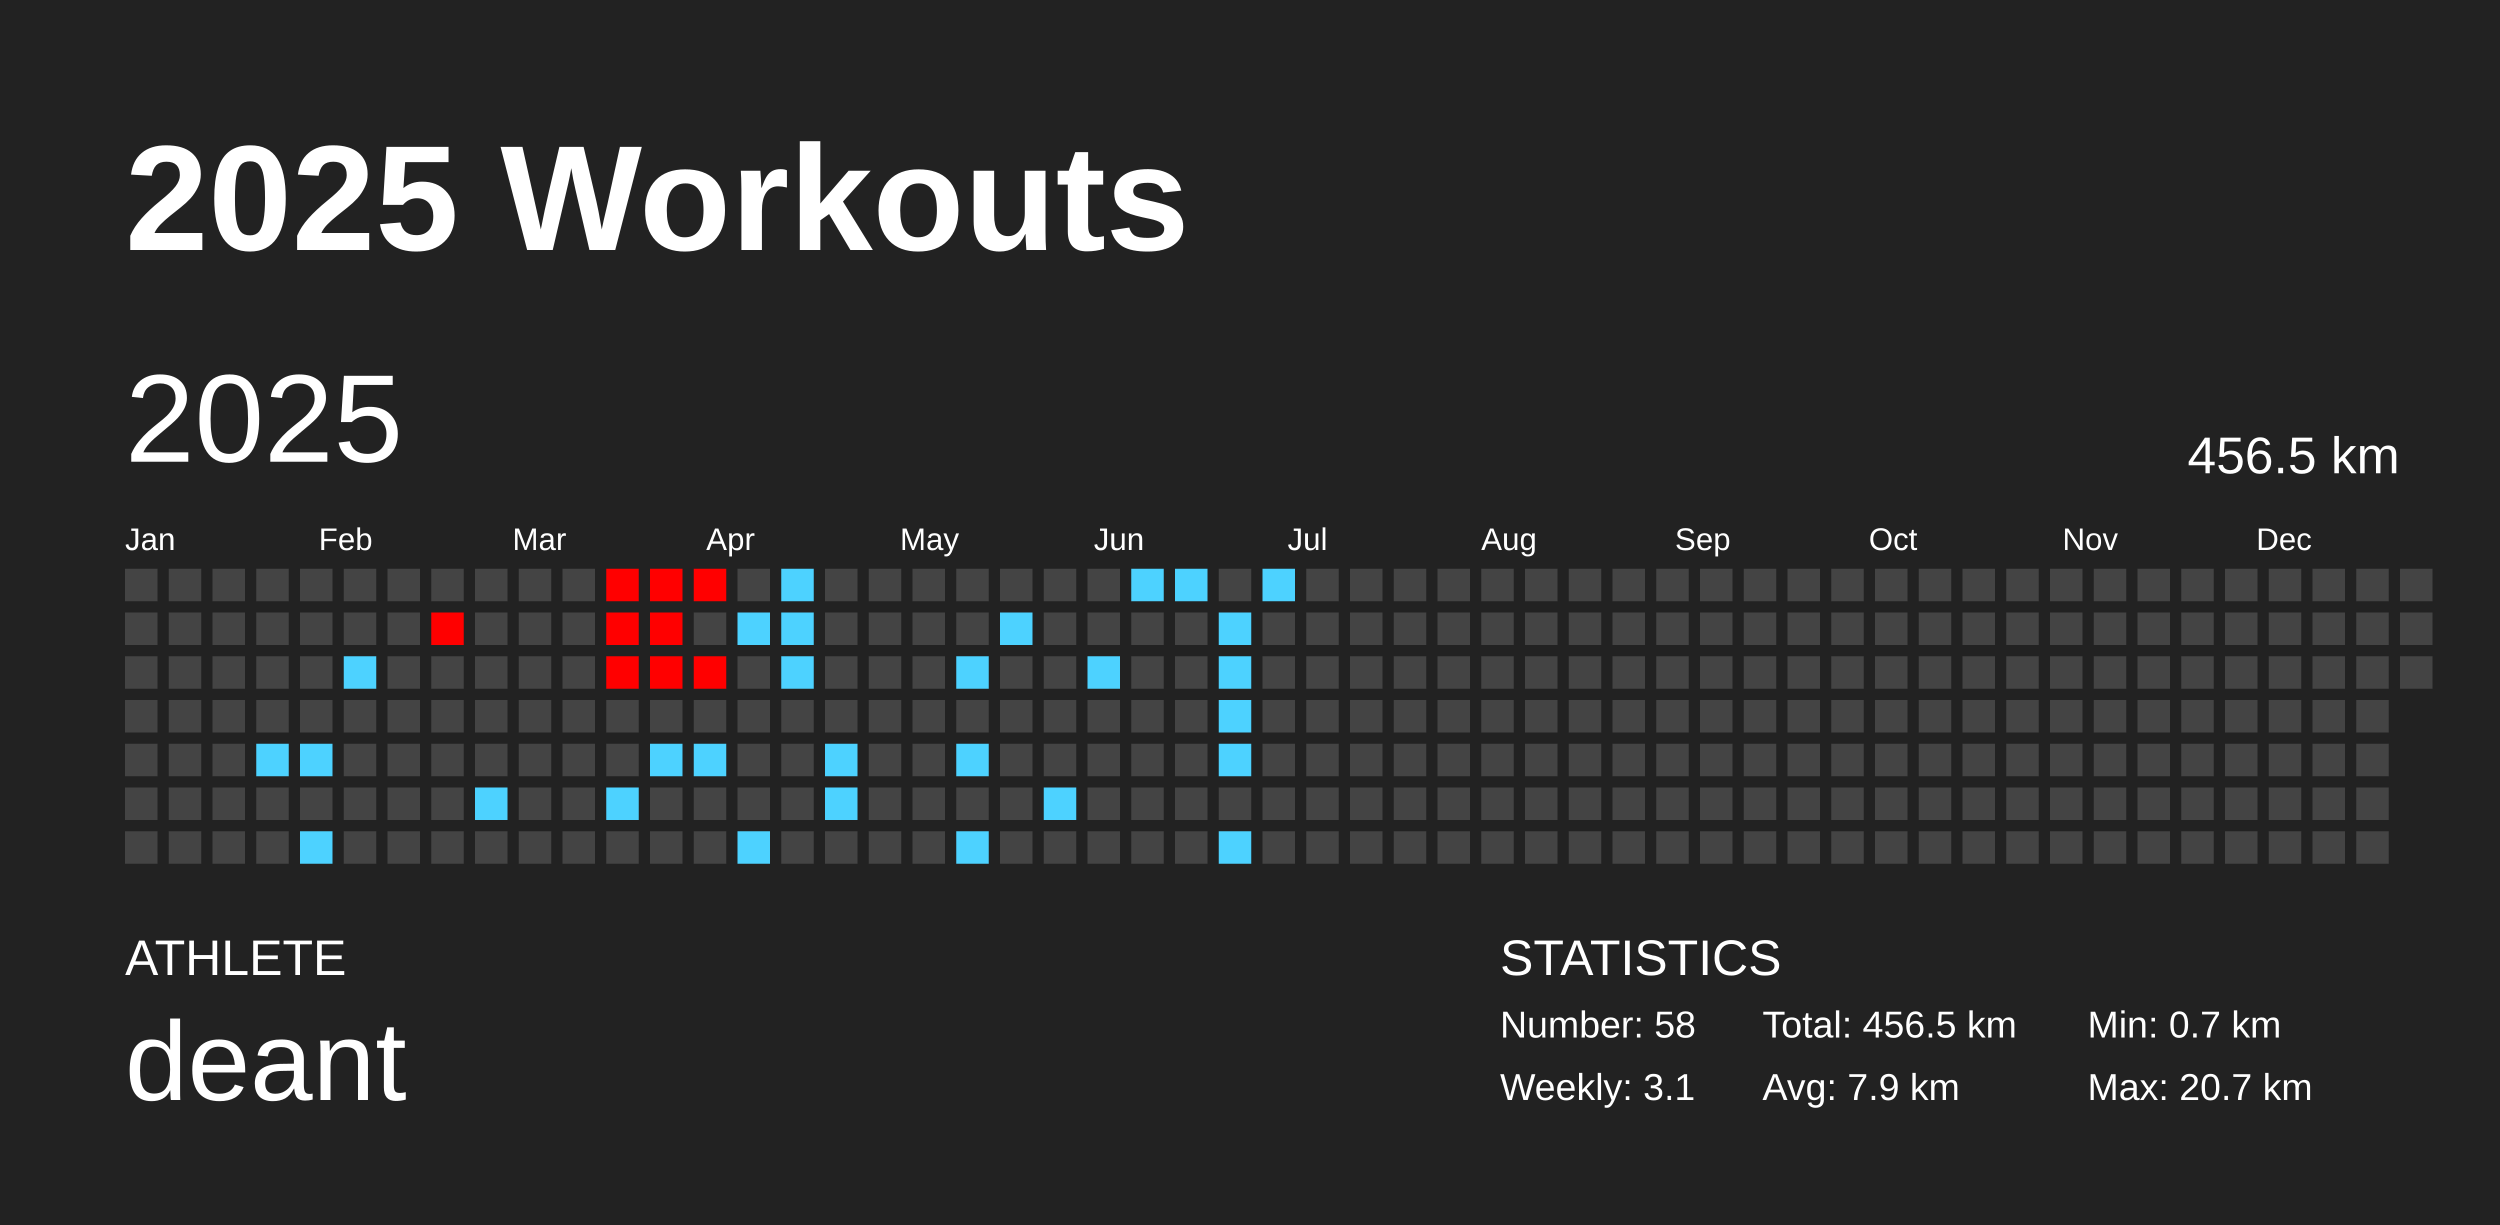
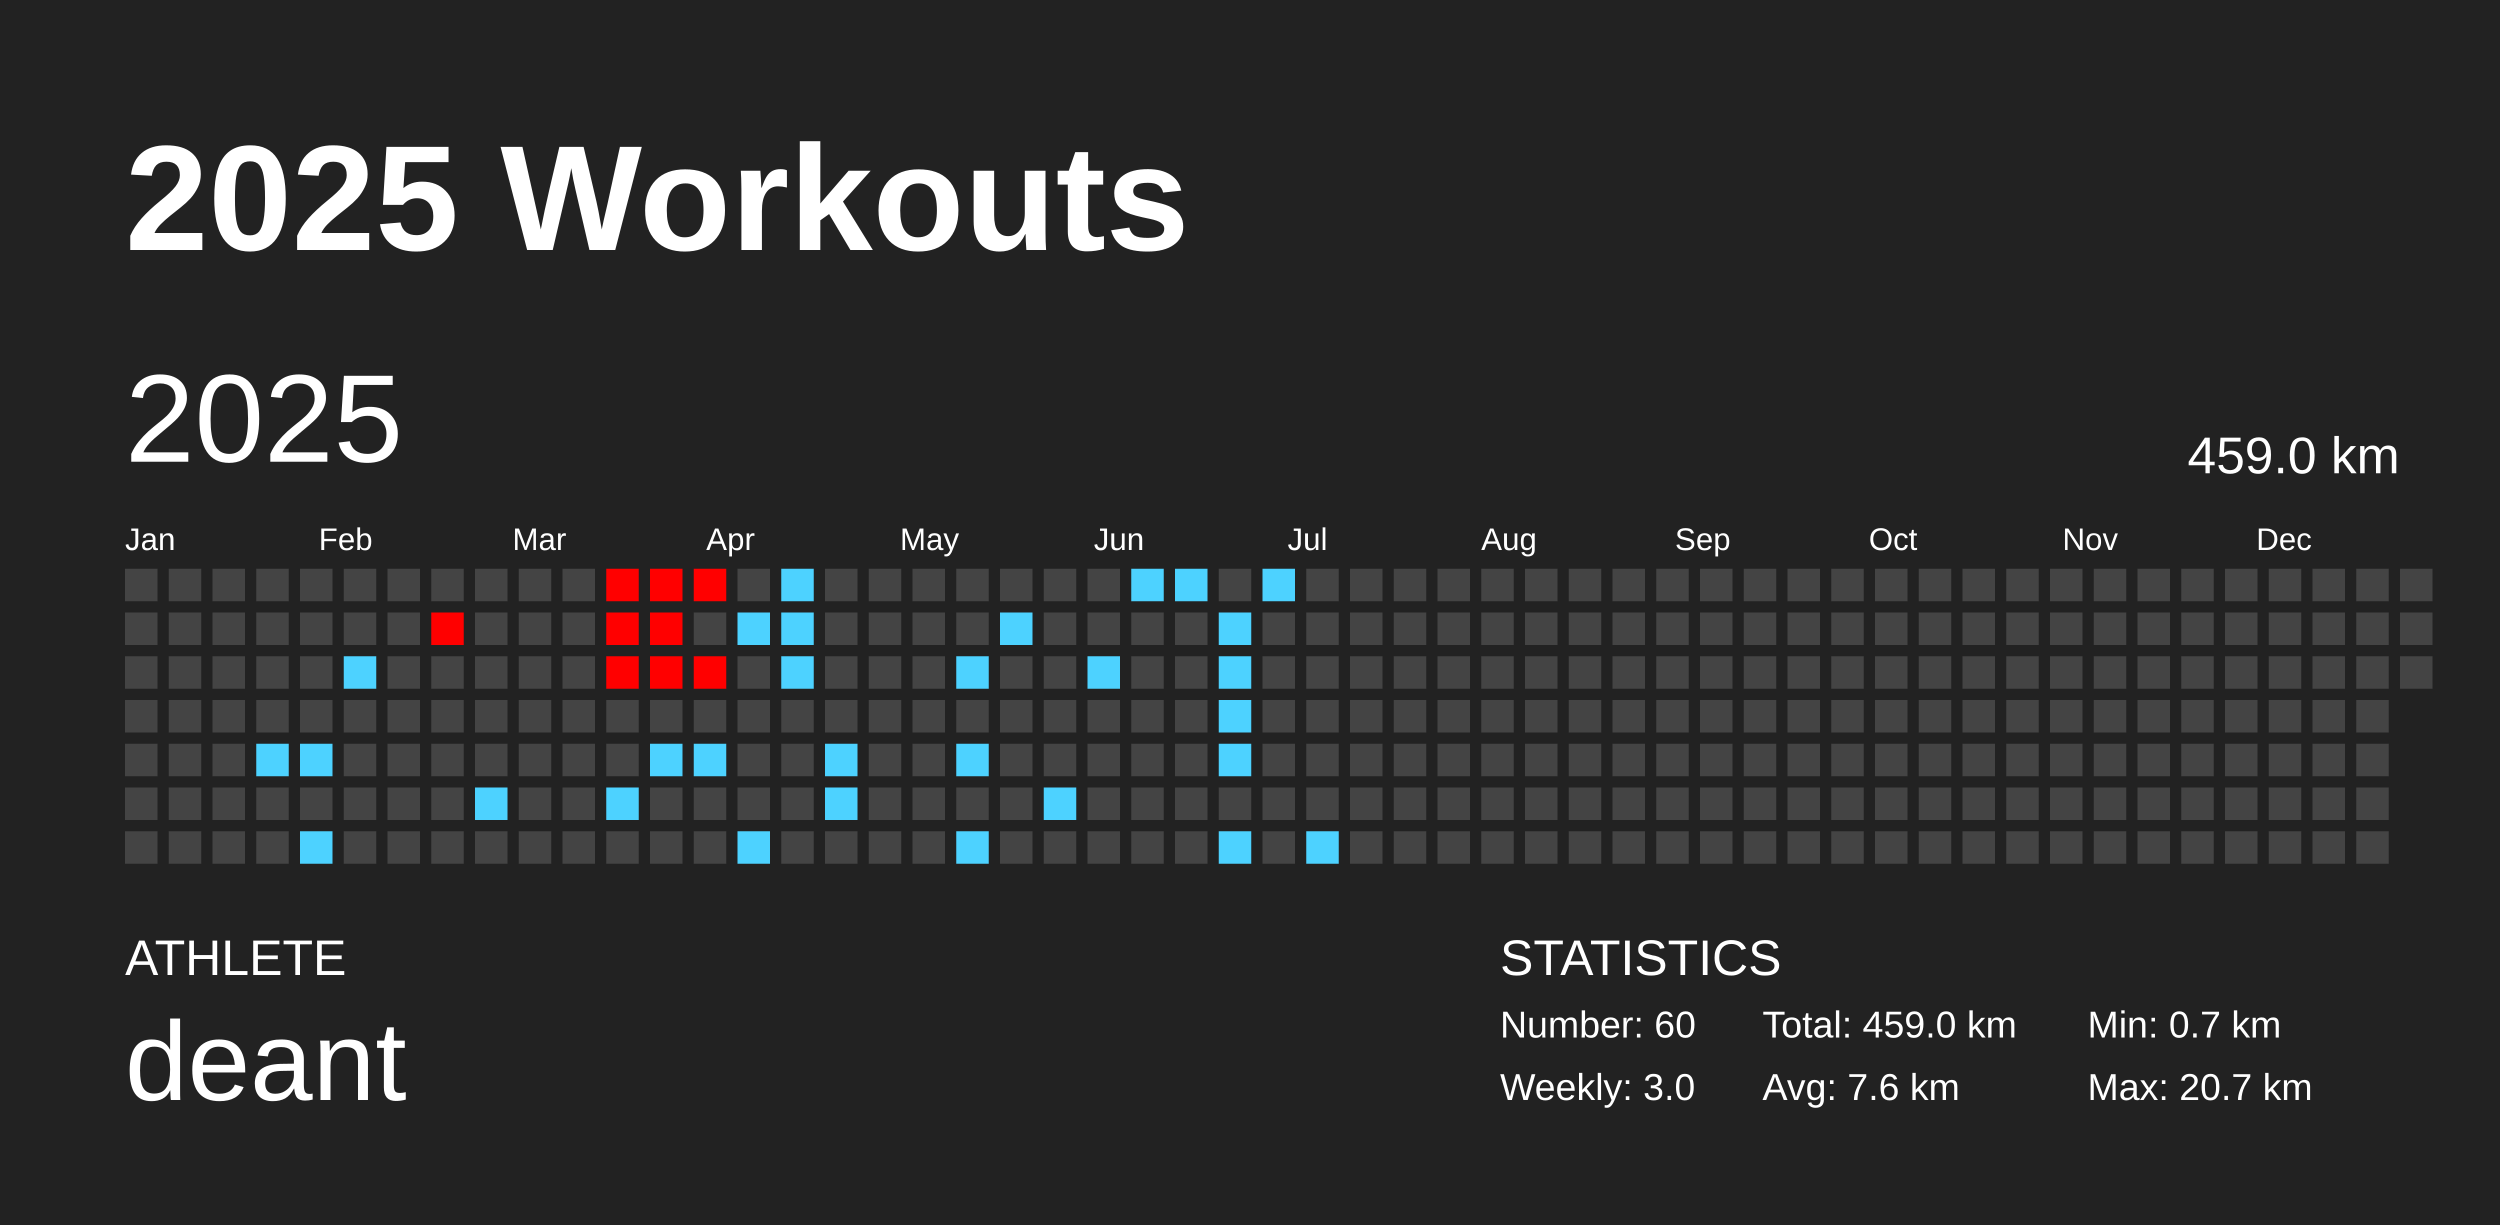
<svg xmlns="http://www.w3.org/2000/svg" baseProfile="full" height="98mm" version="1.1" viewBox="0,0,200,98" width="200mm">
  <defs />
  <rect fill="#222222" height="98" width="200" x="0" y="0" />
  <text fill="#FFFFFF" style="font-size:12px; font-family:Arial; font-weight:bold;" x="10" y="20">2025 Workouts</text>
  <text fill="#FFFFFF" style="font-size:4px; font-family:Arial" x="10" y="78">ATHLETE</text>
  <text fill="#FFFFFF" style="font-size:9px; font-family:Arial" x="10" y="88">deant</text>
  <text fill="#FFFFFF" style="font-size:4px; font-family:Arial" x="120" y="78">STATISTICS</text>
-   <text fill="#FFFFFF" style="font-size:3px; font-family:Arial" x="120" y="83">Number: 58</text>
-   <text fill="#FFFFFF" style="font-size:3px; font-family:Arial" x="120" y="88">Weekly: 3.1</text>
-   <text fill="#FFFFFF" style="font-size:3px; font-family:Arial" x="141" y="83">Total: 456.5 km</text>
-   <text fill="#FFFFFF" style="font-size:3px; font-family:Arial" x="141" y="88">Avg: 7.9 km</text>
+   <text fill="#FFFFFF" style="font-size:3px; font-family:Arial" x="120" y="83">Number: 60</text>
+   <text fill="#FFFFFF" style="font-size:3px; font-family:Arial" x="120" y="88">Weekly: 3.0</text>
+   <text fill="#FFFFFF" style="font-size:3px; font-family:Arial" x="141" y="83">Total: 459.0 km</text>
+   <text fill="#FFFFFF" style="font-size:3px; font-family:Arial" x="141" y="88">Avg: 7.6 km</text>
  <text fill="#FFFFFF" style="font-size:3px; font-family:Arial" x="167" y="83">Min: 0.7 km</text>
  <text fill="#FFFFFF" style="font-size:3px; font-family:Arial" x="167" y="88">Max: 20.7 km</text>
  <text dominant-baseline="hanging" fill="#FFFFFF" style="font-size:10.0px; font-family:Arial;" x="10" y="30">2025</text>
-   <text dominant-baseline="hanging" fill="#FFFFFF" style="font-size:4.125px; font-family:Arial;" x="175" y="35">456.5 km</text>
+   <text dominant-baseline="hanging" fill="#FFFFFF" style="font-size:4.125px; font-family:Arial;" x="175" y="35">459.0 km</text>
  <text fill="#FFFFFF" style="font-size:2.5px; font-family:Arial" x="10.0" y="44">Jan</text>
  <text fill="#FFFFFF" style="font-size:2.5px; font-family:Arial" x="25.5" y="44">Feb</text>
  <text fill="#FFFFFF" style="font-size:2.5px; font-family:Arial" x="41.0" y="44">Mar</text>
  <text fill="#FFFFFF" style="font-size:2.5px; font-family:Arial" x="56.5" y="44">Apr</text>
  <text fill="#FFFFFF" style="font-size:2.5px; font-family:Arial" x="72.0" y="44">May</text>
  <text fill="#FFFFFF" style="font-size:2.5px; font-family:Arial" x="87.5" y="44">Jun</text>
  <text fill="#FFFFFF" style="font-size:2.5px; font-family:Arial" x="103.0" y="44">Jul</text>
  <text fill="#FFFFFF" style="font-size:2.5px; font-family:Arial" x="118.5" y="44">Aug</text>
  <text fill="#FFFFFF" style="font-size:2.5px; font-family:Arial" x="134.0" y="44">Sep</text>
  <text fill="#FFFFFF" style="font-size:2.5px; font-family:Arial" x="149.5" y="44">Oct</text>
  <text fill="#FFFFFF" style="font-size:2.5px; font-family:Arial" x="165.0" y="44">Nov</text>
  <text fill="#FFFFFF" style="font-size:2.5px; font-family:Arial" x="180.5" y="44">Dec</text>
  <rect fill="#444444" height="2.6" width="2.6" x="10.0" y="45.5" />
  <rect fill="#444444" height="2.6" width="2.6" x="10.0" y="49.0" />
  <rect fill="#444444" height="2.6" width="2.6" x="10.0" y="52.5" />
  <rect fill="#444444" height="2.6" width="2.6" x="10.0" y="56.0" />
  <rect fill="#444444" height="2.6" width="2.6" x="10.0" y="59.5" />
  <rect fill="#444444" height="2.6" width="2.6" x="10.0" y="63.0" />
  <rect fill="#444444" height="2.6" width="2.6" x="10.0" y="66.5" />
  <rect fill="#444444" height="2.6" width="2.6" x="13.5" y="45.5" />
  <rect fill="#444444" height="2.6" width="2.6" x="13.5" y="49.0" />
  <rect fill="#444444" height="2.6" width="2.6" x="13.5" y="52.5" />
  <rect fill="#444444" height="2.6" width="2.6" x="13.5" y="56.0" />
  <rect fill="#444444" height="2.6" width="2.6" x="13.5" y="59.5" />
  <rect fill="#444444" height="2.6" width="2.6" x="13.5" y="63.0" />
  <rect fill="#444444" height="2.6" width="2.6" x="13.5" y="66.5" />
  <rect fill="#444444" height="2.6" width="2.6" x="17.0" y="45.5" />
  <rect fill="#444444" height="2.6" width="2.6" x="17.0" y="49.0" />
  <rect fill="#444444" height="2.6" width="2.6" x="17.0" y="52.5" />
  <rect fill="#444444" height="2.6" width="2.6" x="17.0" y="56.0" />
  <rect fill="#444444" height="2.6" width="2.6" x="17.0" y="59.5" />
  <rect fill="#444444" height="2.6" width="2.6" x="17.0" y="63.0" />
  <rect fill="#444444" height="2.6" width="2.6" x="17.0" y="66.5" />
  <rect fill="#444444" height="2.6" width="2.6" x="20.5" y="45.5" />
  <rect fill="#444444" height="2.6" width="2.6" x="20.5" y="49.0" />
  <rect fill="#444444" height="2.6" width="2.6" x="20.5" y="52.5" />
  <rect fill="#444444" height="2.6" width="2.6" x="20.5" y="56.0" />
  <rect fill="#4dd2ff" height="2.6" width="2.6" x="20.5" y="59.5" />
  <rect fill="#444444" height="2.6" width="2.6" x="20.5" y="63.0" />
  <rect fill="#444444" height="2.6" width="2.6" x="20.5" y="66.5" />
  <rect fill="#444444" height="2.6" width="2.6" x="24.0" y="45.5" />
  <rect fill="#444444" height="2.6" width="2.6" x="24.0" y="49.0" />
  <rect fill="#444444" height="2.6" width="2.6" x="24.0" y="52.5" />
  <rect fill="#444444" height="2.6" width="2.6" x="24.0" y="56.0" />
  <rect fill="#4dd2ff" height="2.6" width="2.6" x="24.0" y="59.5" />
  <rect fill="#444444" height="2.6" width="2.6" x="24.0" y="63.0" />
  <rect fill="#4dd2ff" height="2.6" width="2.6" x="24.0" y="66.5" />
  <rect fill="#444444" height="2.6" width="2.6" x="27.5" y="45.5" />
  <rect fill="#444444" height="2.6" width="2.6" x="27.5" y="49.0" />
  <rect fill="#4dd2ff" height="2.6" width="2.6" x="27.5" y="52.5" />
  <rect fill="#444444" height="2.6" width="2.6" x="27.5" y="56.0" />
  <rect fill="#444444" height="2.6" width="2.6" x="27.5" y="59.5" />
  <rect fill="#444444" height="2.6" width="2.6" x="27.5" y="63.0" />
  <rect fill="#444444" height="2.6" width="2.6" x="27.5" y="66.5" />
  <rect fill="#444444" height="2.6" width="2.6" x="31.0" y="45.5" />
  <rect fill="#444444" height="2.6" width="2.6" x="31.0" y="49.0" />
  <rect fill="#444444" height="2.6" width="2.6" x="31.0" y="52.5" />
  <rect fill="#444444" height="2.6" width="2.6" x="31.0" y="56.0" />
  <rect fill="#444444" height="2.6" width="2.6" x="31.0" y="59.5" />
  <rect fill="#444444" height="2.6" width="2.6" x="31.0" y="63.0" />
  <rect fill="#444444" height="2.6" width="2.6" x="31.0" y="66.5" />
  <rect fill="#444444" height="2.6" width="2.6" x="34.5" y="45.5" />
  <rect fill="red" height="2.6" width="2.6" x="34.5" y="49.0" />
  <rect fill="#444444" height="2.6" width="2.6" x="34.5" y="52.5" />
  <rect fill="#444444" height="2.6" width="2.6" x="34.5" y="56.0" />
  <rect fill="#444444" height="2.6" width="2.6" x="34.5" y="59.5" />
  <rect fill="#444444" height="2.6" width="2.6" x="34.5" y="63.0" />
  <rect fill="#444444" height="2.6" width="2.6" x="34.5" y="66.5" />
  <rect fill="#444444" height="2.6" width="2.6" x="38.0" y="45.5" />
  <rect fill="#444444" height="2.6" width="2.6" x="38.0" y="49.0" />
  <rect fill="#444444" height="2.6" width="2.6" x="38.0" y="52.5" />
  <rect fill="#444444" height="2.6" width="2.6" x="38.0" y="56.0" />
  <rect fill="#444444" height="2.6" width="2.6" x="38.0" y="59.5" />
  <rect fill="#4dd2ff" height="2.6" width="2.6" x="38.0" y="63.0" />
  <rect fill="#444444" height="2.6" width="2.6" x="38.0" y="66.5" />
  <rect fill="#444444" height="2.6" width="2.6" x="41.5" y="45.5" />
  <rect fill="#444444" height="2.6" width="2.6" x="41.5" y="49.0" />
  <rect fill="#444444" height="2.6" width="2.6" x="41.5" y="52.5" />
  <rect fill="#444444" height="2.6" width="2.6" x="41.5" y="56.0" />
  <rect fill="#444444" height="2.6" width="2.6" x="41.5" y="59.5" />
  <rect fill="#444444" height="2.6" width="2.6" x="41.5" y="63.0" />
  <rect fill="#444444" height="2.6" width="2.6" x="41.5" y="66.5" />
  <rect fill="#444444" height="2.6" width="2.6" x="45.0" y="45.5" />
  <rect fill="#444444" height="2.6" width="2.6" x="45.0" y="49.0" />
  <rect fill="#444444" height="2.6" width="2.6" x="45.0" y="52.5" />
  <rect fill="#444444" height="2.6" width="2.6" x="45.0" y="56.0" />
  <rect fill="#444444" height="2.6" width="2.6" x="45.0" y="59.5" />
  <rect fill="#444444" height="2.6" width="2.6" x="45.0" y="63.0" />
  <rect fill="#444444" height="2.6" width="2.6" x="45.0" y="66.5" />
  <rect fill="red" height="2.6" width="2.6" x="48.5" y="45.5" />
  <rect fill="red" height="2.6" width="2.6" x="48.5" y="49.0" />
  <rect fill="red" height="2.6" width="2.6" x="48.5" y="52.5" />
  <rect fill="#444444" height="2.6" width="2.6" x="48.5" y="56.0" />
  <rect fill="#444444" height="2.6" width="2.6" x="48.5" y="59.5" />
  <rect fill="#4dd2ff" height="2.6" width="2.6" x="48.5" y="63.0" />
  <rect fill="#444444" height="2.6" width="2.6" x="48.5" y="66.5" />
  <rect fill="red" height="2.6" width="2.6" x="52.0" y="45.5" />
  <rect fill="red" height="2.6" width="2.6" x="52.0" y="49.0" />
  <rect fill="red" height="2.6" width="2.6" x="52.0" y="52.5" />
  <rect fill="#444444" height="2.6" width="2.6" x="52.0" y="56.0" />
  <rect fill="#4dd2ff" height="2.6" width="2.6" x="52.0" y="59.5" />
  <rect fill="#444444" height="2.6" width="2.6" x="52.0" y="63.0" />
  <rect fill="#444444" height="2.6" width="2.6" x="52.0" y="66.5" />
  <rect fill="red" height="2.6" width="2.6" x="55.5" y="45.5" />
  <rect fill="#444444" height="2.6" width="2.6" x="55.5" y="49.0" />
  <rect fill="red" height="2.6" width="2.6" x="55.5" y="52.5" />
  <rect fill="#444444" height="2.6" width="2.6" x="55.5" y="56.0" />
  <rect fill="#4dd2ff" height="2.6" width="2.6" x="55.5" y="59.5" />
  <rect fill="#444444" height="2.6" width="2.6" x="55.5" y="63.0" />
  <rect fill="#444444" height="2.6" width="2.6" x="55.5" y="66.5" />
  <rect fill="#444444" height="2.6" width="2.6" x="59.0" y="45.5" />
  <rect fill="#4dd2ff" height="2.6" width="2.6" x="59.0" y="49.0" />
  <rect fill="#444444" height="2.6" width="2.6" x="59.0" y="52.5" />
  <rect fill="#444444" height="2.6" width="2.6" x="59.0" y="56.0" />
  <rect fill="#444444" height="2.6" width="2.6" x="59.0" y="59.5" />
  <rect fill="#444444" height="2.6" width="2.6" x="59.0" y="63.0" />
  <rect fill="#4dd2ff" height="2.6" width="2.6" x="59.0" y="66.5" />
  <rect fill="#4dd2ff" height="2.6" width="2.6" x="62.5" y="45.5" />
  <rect fill="#4dd2ff" height="2.6" width="2.6" x="62.5" y="49.0" />
  <rect fill="#4dd2ff" height="2.6" width="2.6" x="62.5" y="52.5" />
  <rect fill="#444444" height="2.6" width="2.6" x="62.5" y="56.0" />
  <rect fill="#444444" height="2.6" width="2.6" x="62.5" y="59.5" />
  <rect fill="#444444" height="2.6" width="2.6" x="62.5" y="63.0" />
  <rect fill="#444444" height="2.6" width="2.6" x="62.5" y="66.5" />
  <rect fill="#444444" height="2.6" width="2.6" x="66.0" y="45.5" />
  <rect fill="#444444" height="2.6" width="2.6" x="66.0" y="49.0" />
  <rect fill="#444444" height="2.6" width="2.6" x="66.0" y="52.5" />
  <rect fill="#444444" height="2.6" width="2.6" x="66.0" y="56.0" />
  <rect fill="#4dd2ff" height="2.6" width="2.6" x="66.0" y="59.5" />
  <rect fill="#4dd2ff" height="2.6" width="2.6" x="66.0" y="63.0" />
  <rect fill="#444444" height="2.6" width="2.6" x="66.0" y="66.5" />
  <rect fill="#444444" height="2.6" width="2.6" x="69.5" y="45.5" />
  <rect fill="#444444" height="2.6" width="2.6" x="69.5" y="49.0" />
  <rect fill="#444444" height="2.6" width="2.6" x="69.5" y="52.5" />
  <rect fill="#444444" height="2.6" width="2.6" x="69.5" y="56.0" />
  <rect fill="#444444" height="2.6" width="2.6" x="69.5" y="59.5" />
  <rect fill="#444444" height="2.6" width="2.6" x="69.5" y="63.0" />
  <rect fill="#444444" height="2.6" width="2.6" x="69.5" y="66.5" />
  <rect fill="#444444" height="2.6" width="2.6" x="73.0" y="45.5" />
  <rect fill="#444444" height="2.6" width="2.6" x="73.0" y="49.0" />
  <rect fill="#444444" height="2.6" width="2.6" x="73.0" y="52.5" />
  <rect fill="#444444" height="2.6" width="2.6" x="73.0" y="56.0" />
  <rect fill="#444444" height="2.6" width="2.6" x="73.0" y="59.5" />
  <rect fill="#444444" height="2.6" width="2.6" x="73.0" y="63.0" />
  <rect fill="#444444" height="2.6" width="2.6" x="73.0" y="66.5" />
  <rect fill="#444444" height="2.6" width="2.6" x="76.5" y="45.5" />
  <rect fill="#444444" height="2.6" width="2.6" x="76.5" y="49.0" />
  <rect fill="#4dd2ff" height="2.6" width="2.6" x="76.5" y="52.5" />
  <rect fill="#444444" height="2.6" width="2.6" x="76.5" y="56.0" />
  <rect fill="#4dd2ff" height="2.6" width="2.6" x="76.5" y="59.5" />
  <rect fill="#444444" height="2.6" width="2.6" x="76.5" y="63.0" />
  <rect fill="#4dd2ff" height="2.6" width="2.6" x="76.5" y="66.5" />
  <rect fill="#444444" height="2.6" width="2.6" x="80.0" y="45.5" />
  <rect fill="#4dd2ff" height="2.6" width="2.6" x="80.0" y="49.0" />
  <rect fill="#444444" height="2.6" width="2.6" x="80.0" y="52.5" />
  <rect fill="#444444" height="2.6" width="2.6" x="80.0" y="56.0" />
  <rect fill="#444444" height="2.6" width="2.6" x="80.0" y="59.5" />
  <rect fill="#444444" height="2.6" width="2.6" x="80.0" y="63.0" />
  <rect fill="#444444" height="2.6" width="2.6" x="80.0" y="66.5" />
  <rect fill="#444444" height="2.6" width="2.6" x="83.5" y="45.5" />
  <rect fill="#444444" height="2.6" width="2.6" x="83.5" y="49.0" />
  <rect fill="#444444" height="2.6" width="2.6" x="83.5" y="52.5" />
  <rect fill="#444444" height="2.6" width="2.6" x="83.5" y="56.0" />
  <rect fill="#444444" height="2.6" width="2.6" x="83.5" y="59.5" />
  <rect fill="#4dd2ff" height="2.6" width="2.6" x="83.5" y="63.0" />
  <rect fill="#444444" height="2.6" width="2.6" x="83.5" y="66.5" />
  <rect fill="#444444" height="2.6" width="2.6" x="87.0" y="45.5" />
  <rect fill="#444444" height="2.6" width="2.6" x="87.0" y="49.0" />
  <rect fill="#4dd2ff" height="2.6" width="2.6" x="87.0" y="52.5" />
  <rect fill="#444444" height="2.6" width="2.6" x="87.0" y="56.0" />
  <rect fill="#444444" height="2.6" width="2.6" x="87.0" y="59.5" />
  <rect fill="#444444" height="2.6" width="2.6" x="87.0" y="63.0" />
  <rect fill="#444444" height="2.6" width="2.6" x="87.0" y="66.5" />
  <rect fill="#4dd2ff" height="2.6" width="2.6" x="90.5" y="45.5" />
  <rect fill="#444444" height="2.6" width="2.6" x="90.5" y="49.0" />
  <rect fill="#444444" height="2.6" width="2.6" x="90.5" y="52.5" />
  <rect fill="#444444" height="2.6" width="2.6" x="90.5" y="56.0" />
  <rect fill="#444444" height="2.6" width="2.6" x="90.5" y="59.5" />
  <rect fill="#444444" height="2.6" width="2.6" x="90.5" y="63.0" />
  <rect fill="#444444" height="2.6" width="2.6" x="90.5" y="66.5" />
  <rect fill="#4dd2ff" height="2.6" width="2.6" x="94.0" y="45.5" />
  <rect fill="#444444" height="2.6" width="2.6" x="94.0" y="49.0" />
  <rect fill="#444444" height="2.6" width="2.6" x="94.0" y="52.5" />
  <rect fill="#444444" height="2.6" width="2.6" x="94.0" y="56.0" />
  <rect fill="#444444" height="2.6" width="2.6" x="94.0" y="59.5" />
  <rect fill="#444444" height="2.6" width="2.6" x="94.0" y="63.0" />
  <rect fill="#444444" height="2.6" width="2.6" x="94.0" y="66.5" />
  <rect fill="#444444" height="2.6" width="2.6" x="97.5" y="45.5" />
  <rect fill="#4dd2ff" height="2.6" width="2.6" x="97.5" y="49.0" />
  <rect fill="#4dd2ff" height="2.6" width="2.6" x="97.5" y="52.5" />
  <rect fill="#4dd2ff" height="2.6" width="2.6" x="97.5" y="56.0" />
  <rect fill="#4dd2ff" height="2.6" width="2.6" x="97.5" y="59.5" />
  <rect fill="#444444" height="2.6" width="2.6" x="97.5" y="63.0" />
  <rect fill="#4dd2ff" height="2.6" width="2.6" x="97.5" y="66.5" />
  <rect fill="#4dd2ff" height="2.6" width="2.6" x="101.0" y="45.5" />
  <rect fill="#444444" height="2.6" width="2.6" x="101.0" y="49.0" />
  <rect fill="#444444" height="2.6" width="2.6" x="101.0" y="52.5" />
  <rect fill="#444444" height="2.6" width="2.6" x="101.0" y="56.0" />
  <rect fill="#444444" height="2.6" width="2.6" x="101.0" y="59.5" />
  <rect fill="#444444" height="2.6" width="2.6" x="101.0" y="63.0" />
  <rect fill="#444444" height="2.6" width="2.6" x="101.0" y="66.5" />
  <rect fill="#444444" height="2.6" width="2.6" x="104.5" y="45.5" />
  <rect fill="#444444" height="2.6" width="2.6" x="104.5" y="49.0" />
  <rect fill="#444444" height="2.6" width="2.6" x="104.5" y="52.5" />
  <rect fill="#444444" height="2.6" width="2.6" x="104.5" y="56.0" />
  <rect fill="#444444" height="2.6" width="2.6" x="104.5" y="59.5" />
  <rect fill="#444444" height="2.6" width="2.6" x="104.5" y="63.0" />
-   <rect fill="#444444" height="2.6" width="2.6" x="104.5" y="66.5" />
+   <rect fill="#4dd2ff" height="2.6" width="2.6" x="104.5" y="66.5" />
  <rect fill="#444444" height="2.6" width="2.6" x="108.0" y="45.5" />
  <rect fill="#444444" height="2.6" width="2.6" x="108.0" y="49.0" />
  <rect fill="#444444" height="2.6" width="2.6" x="108.0" y="52.5" />
  <rect fill="#444444" height="2.6" width="2.6" x="108.0" y="56.0" />
  <rect fill="#444444" height="2.6" width="2.6" x="108.0" y="59.5" />
  <rect fill="#444444" height="2.6" width="2.6" x="108.0" y="63.0" />
  <rect fill="#444444" height="2.6" width="2.6" x="108.0" y="66.5" />
  <rect fill="#444444" height="2.6" width="2.6" x="111.5" y="45.5" />
  <rect fill="#444444" height="2.6" width="2.6" x="111.5" y="49.0" />
  <rect fill="#444444" height="2.6" width="2.6" x="111.5" y="52.5" />
  <rect fill="#444444" height="2.6" width="2.6" x="111.5" y="56.0" />
  <rect fill="#444444" height="2.6" width="2.6" x="111.5" y="59.5" />
  <rect fill="#444444" height="2.6" width="2.6" x="111.5" y="63.0" />
  <rect fill="#444444" height="2.6" width="2.6" x="111.5" y="66.5" />
  <rect fill="#444444" height="2.6" width="2.6" x="115.0" y="45.5" />
  <rect fill="#444444" height="2.6" width="2.6" x="115.0" y="49.0" />
  <rect fill="#444444" height="2.6" width="2.6" x="115.0" y="52.5" />
  <rect fill="#444444" height="2.6" width="2.6" x="115.0" y="56.0" />
  <rect fill="#444444" height="2.6" width="2.6" x="115.0" y="59.5" />
  <rect fill="#444444" height="2.6" width="2.6" x="115.0" y="63.0" />
  <rect fill="#444444" height="2.6" width="2.6" x="115.0" y="66.5" />
  <rect fill="#444444" height="2.6" width="2.6" x="118.5" y="45.5" />
  <rect fill="#444444" height="2.6" width="2.6" x="118.5" y="49.0" />
  <rect fill="#444444" height="2.6" width="2.6" x="118.5" y="52.5" />
  <rect fill="#444444" height="2.6" width="2.6" x="118.5" y="56.0" />
  <rect fill="#444444" height="2.6" width="2.6" x="118.5" y="59.5" />
  <rect fill="#444444" height="2.6" width="2.6" x="118.5" y="63.0" />
  <rect fill="#444444" height="2.6" width="2.6" x="118.5" y="66.5" />
  <rect fill="#444444" height="2.6" width="2.6" x="122.0" y="45.5" />
  <rect fill="#444444" height="2.6" width="2.6" x="122.0" y="49.0" />
  <rect fill="#444444" height="2.6" width="2.6" x="122.0" y="52.5" />
  <rect fill="#444444" height="2.6" width="2.6" x="122.0" y="56.0" />
  <rect fill="#444444" height="2.6" width="2.6" x="122.0" y="59.5" />
  <rect fill="#444444" height="2.6" width="2.6" x="122.0" y="63.0" />
  <rect fill="#444444" height="2.6" width="2.6" x="122.0" y="66.5" />
  <rect fill="#444444" height="2.6" width="2.6" x="125.5" y="45.5" />
  <rect fill="#444444" height="2.6" width="2.6" x="125.5" y="49.0" />
  <rect fill="#444444" height="2.6" width="2.6" x="125.5" y="52.5" />
  <rect fill="#444444" height="2.6" width="2.6" x="125.5" y="56.0" />
  <rect fill="#444444" height="2.6" width="2.6" x="125.5" y="59.5" />
  <rect fill="#444444" height="2.6" width="2.6" x="125.5" y="63.0" />
  <rect fill="#444444" height="2.6" width="2.6" x="125.5" y="66.5" />
  <rect fill="#444444" height="2.6" width="2.6" x="129.0" y="45.5" />
  <rect fill="#444444" height="2.6" width="2.6" x="129.0" y="49.0" />
  <rect fill="#444444" height="2.6" width="2.6" x="129.0" y="52.5" />
  <rect fill="#444444" height="2.6" width="2.6" x="129.0" y="56.0" />
  <rect fill="#444444" height="2.6" width="2.6" x="129.0" y="59.5" />
  <rect fill="#444444" height="2.6" width="2.6" x="129.0" y="63.0" />
  <rect fill="#444444" height="2.6" width="2.6" x="129.0" y="66.5" />
  <rect fill="#444444" height="2.6" width="2.6" x="132.5" y="45.5" />
  <rect fill="#444444" height="2.6" width="2.6" x="132.5" y="49.0" />
  <rect fill="#444444" height="2.6" width="2.6" x="132.5" y="52.5" />
  <rect fill="#444444" height="2.6" width="2.6" x="132.5" y="56.0" />
  <rect fill="#444444" height="2.6" width="2.6" x="132.5" y="59.5" />
  <rect fill="#444444" height="2.6" width="2.6" x="132.5" y="63.0" />
  <rect fill="#444444" height="2.6" width="2.6" x="132.5" y="66.5" />
  <rect fill="#444444" height="2.6" width="2.6" x="136.0" y="45.5" />
  <rect fill="#444444" height="2.6" width="2.6" x="136.0" y="49.0" />
  <rect fill="#444444" height="2.6" width="2.6" x="136.0" y="52.5" />
  <rect fill="#444444" height="2.6" width="2.6" x="136.0" y="56.0" />
  <rect fill="#444444" height="2.6" width="2.6" x="136.0" y="59.5" />
  <rect fill="#444444" height="2.6" width="2.6" x="136.0" y="63.0" />
  <rect fill="#444444" height="2.6" width="2.6" x="136.0" y="66.5" />
  <rect fill="#444444" height="2.6" width="2.6" x="139.5" y="45.5" />
  <rect fill="#444444" height="2.6" width="2.6" x="139.5" y="49.0" />
  <rect fill="#444444" height="2.6" width="2.6" x="139.5" y="52.5" />
  <rect fill="#444444" height="2.6" width="2.6" x="139.5" y="56.0" />
  <rect fill="#444444" height="2.6" width="2.6" x="139.5" y="59.5" />
  <rect fill="#444444" height="2.6" width="2.6" x="139.5" y="63.0" />
  <rect fill="#444444" height="2.6" width="2.6" x="139.5" y="66.5" />
  <rect fill="#444444" height="2.6" width="2.6" x="143.0" y="45.5" />
  <rect fill="#444444" height="2.6" width="2.6" x="143.0" y="49.0" />
  <rect fill="#444444" height="2.6" width="2.6" x="143.0" y="52.5" />
  <rect fill="#444444" height="2.6" width="2.6" x="143.0" y="56.0" />
  <rect fill="#444444" height="2.6" width="2.6" x="143.0" y="59.5" />
  <rect fill="#444444" height="2.6" width="2.6" x="143.0" y="63.0" />
  <rect fill="#444444" height="2.6" width="2.6" x="143.0" y="66.5" />
  <rect fill="#444444" height="2.6" width="2.6" x="146.5" y="45.5" />
  <rect fill="#444444" height="2.6" width="2.6" x="146.5" y="49.0" />
  <rect fill="#444444" height="2.6" width="2.6" x="146.5" y="52.5" />
  <rect fill="#444444" height="2.6" width="2.6" x="146.5" y="56.0" />
  <rect fill="#444444" height="2.6" width="2.6" x="146.5" y="59.5" />
  <rect fill="#444444" height="2.6" width="2.6" x="146.5" y="63.0" />
  <rect fill="#444444" height="2.6" width="2.6" x="146.5" y="66.5" />
  <rect fill="#444444" height="2.6" width="2.6" x="150.0" y="45.5" />
  <rect fill="#444444" height="2.6" width="2.6" x="150.0" y="49.0" />
  <rect fill="#444444" height="2.6" width="2.6" x="150.0" y="52.5" />
  <rect fill="#444444" height="2.6" width="2.6" x="150.0" y="56.0" />
  <rect fill="#444444" height="2.6" width="2.6" x="150.0" y="59.5" />
  <rect fill="#444444" height="2.6" width="2.6" x="150.0" y="63.0" />
  <rect fill="#444444" height="2.6" width="2.6" x="150.0" y="66.5" />
  <rect fill="#444444" height="2.6" width="2.6" x="153.5" y="45.5" />
  <rect fill="#444444" height="2.6" width="2.6" x="153.5" y="49.0" />
  <rect fill="#444444" height="2.6" width="2.6" x="153.5" y="52.5" />
  <rect fill="#444444" height="2.6" width="2.6" x="153.5" y="56.0" />
  <rect fill="#444444" height="2.6" width="2.6" x="153.5" y="59.5" />
  <rect fill="#444444" height="2.6" width="2.6" x="153.5" y="63.0" />
  <rect fill="#444444" height="2.6" width="2.6" x="153.5" y="66.5" />
  <rect fill="#444444" height="2.6" width="2.6" x="157.0" y="45.5" />
  <rect fill="#444444" height="2.6" width="2.6" x="157.0" y="49.0" />
  <rect fill="#444444" height="2.6" width="2.6" x="157.0" y="52.5" />
  <rect fill="#444444" height="2.6" width="2.6" x="157.0" y="56.0" />
  <rect fill="#444444" height="2.6" width="2.6" x="157.0" y="59.5" />
  <rect fill="#444444" height="2.6" width="2.6" x="157.0" y="63.0" />
  <rect fill="#444444" height="2.6" width="2.6" x="157.0" y="66.5" />
  <rect fill="#444444" height="2.6" width="2.6" x="160.5" y="45.5" />
  <rect fill="#444444" height="2.6" width="2.6" x="160.5" y="49.0" />
  <rect fill="#444444" height="2.6" width="2.6" x="160.5" y="52.5" />
  <rect fill="#444444" height="2.6" width="2.6" x="160.5" y="56.0" />
  <rect fill="#444444" height="2.6" width="2.6" x="160.5" y="59.5" />
  <rect fill="#444444" height="2.6" width="2.6" x="160.5" y="63.0" />
  <rect fill="#444444" height="2.6" width="2.6" x="160.5" y="66.5" />
  <rect fill="#444444" height="2.6" width="2.6" x="164.0" y="45.5" />
  <rect fill="#444444" height="2.6" width="2.6" x="164.0" y="49.0" />
  <rect fill="#444444" height="2.6" width="2.6" x="164.0" y="52.5" />
  <rect fill="#444444" height="2.6" width="2.6" x="164.0" y="56.0" />
  <rect fill="#444444" height="2.6" width="2.6" x="164.0" y="59.5" />
  <rect fill="#444444" height="2.6" width="2.6" x="164.0" y="63.0" />
  <rect fill="#444444" height="2.6" width="2.6" x="164.0" y="66.5" />
  <rect fill="#444444" height="2.6" width="2.6" x="167.5" y="45.5" />
  <rect fill="#444444" height="2.6" width="2.6" x="167.5" y="49.0" />
  <rect fill="#444444" height="2.6" width="2.6" x="167.5" y="52.5" />
  <rect fill="#444444" height="2.6" width="2.6" x="167.5" y="56.0" />
  <rect fill="#444444" height="2.6" width="2.6" x="167.5" y="59.5" />
  <rect fill="#444444" height="2.6" width="2.6" x="167.5" y="63.0" />
  <rect fill="#444444" height="2.6" width="2.6" x="167.5" y="66.5" />
  <rect fill="#444444" height="2.6" width="2.6" x="171.0" y="45.5" />
  <rect fill="#444444" height="2.6" width="2.6" x="171.0" y="49.0" />
  <rect fill="#444444" height="2.6" width="2.6" x="171.0" y="52.5" />
  <rect fill="#444444" height="2.6" width="2.6" x="171.0" y="56.0" />
  <rect fill="#444444" height="2.6" width="2.6" x="171.0" y="59.5" />
  <rect fill="#444444" height="2.6" width="2.6" x="171.0" y="63.0" />
  <rect fill="#444444" height="2.6" width="2.6" x="171.0" y="66.5" />
  <rect fill="#444444" height="2.6" width="2.6" x="174.5" y="45.5" />
  <rect fill="#444444" height="2.6" width="2.6" x="174.5" y="49.0" />
  <rect fill="#444444" height="2.6" width="2.6" x="174.5" y="52.5" />
  <rect fill="#444444" height="2.6" width="2.6" x="174.5" y="56.0" />
  <rect fill="#444444" height="2.6" width="2.6" x="174.5" y="59.5" />
  <rect fill="#444444" height="2.6" width="2.6" x="174.5" y="63.0" />
  <rect fill="#444444" height="2.6" width="2.6" x="174.5" y="66.5" />
  <rect fill="#444444" height="2.6" width="2.6" x="178.0" y="45.5" />
  <rect fill="#444444" height="2.6" width="2.6" x="178.0" y="49.0" />
  <rect fill="#444444" height="2.6" width="2.6" x="178.0" y="52.5" />
  <rect fill="#444444" height="2.6" width="2.6" x="178.0" y="56.0" />
  <rect fill="#444444" height="2.6" width="2.6" x="178.0" y="59.5" />
  <rect fill="#444444" height="2.6" width="2.6" x="178.0" y="63.0" />
  <rect fill="#444444" height="2.6" width="2.6" x="178.0" y="66.5" />
  <rect fill="#444444" height="2.6" width="2.6" x="181.5" y="45.5" />
  <rect fill="#444444" height="2.6" width="2.6" x="181.5" y="49.0" />
  <rect fill="#444444" height="2.6" width="2.6" x="181.5" y="52.5" />
  <rect fill="#444444" height="2.6" width="2.6" x="181.5" y="56.0" />
  <rect fill="#444444" height="2.6" width="2.6" x="181.5" y="59.5" />
  <rect fill="#444444" height="2.6" width="2.6" x="181.5" y="63.0" />
  <rect fill="#444444" height="2.6" width="2.6" x="181.5" y="66.5" />
  <rect fill="#444444" height="2.6" width="2.6" x="185.0" y="45.5" />
  <rect fill="#444444" height="2.6" width="2.6" x="185.0" y="49.0" />
  <rect fill="#444444" height="2.6" width="2.6" x="185.0" y="52.5" />
  <rect fill="#444444" height="2.6" width="2.6" x="185.0" y="56.0" />
  <rect fill="#444444" height="2.6" width="2.6" x="185.0" y="59.5" />
  <rect fill="#444444" height="2.6" width="2.6" x="185.0" y="63.0" />
  <rect fill="#444444" height="2.6" width="2.6" x="185.0" y="66.5" />
  <rect fill="#444444" height="2.6" width="2.6" x="188.5" y="45.5" />
  <rect fill="#444444" height="2.6" width="2.6" x="188.5" y="49.0" />
  <rect fill="#444444" height="2.6" width="2.6" x="188.5" y="52.5" />
  <rect fill="#444444" height="2.6" width="2.6" x="188.5" y="56.0" />
  <rect fill="#444444" height="2.6" width="2.6" x="188.5" y="59.5" />
  <rect fill="#444444" height="2.6" width="2.6" x="188.5" y="63.0" />
  <rect fill="#444444" height="2.6" width="2.6" x="188.5" y="66.5" />
  <rect fill="#444444" height="2.6" width="2.6" x="192.0" y="45.5" />
  <rect fill="#444444" height="2.6" width="2.6" x="192.0" y="49.0" />
  <rect fill="#444444" height="2.6" width="2.6" x="192.0" y="52.5" />
</svg>
